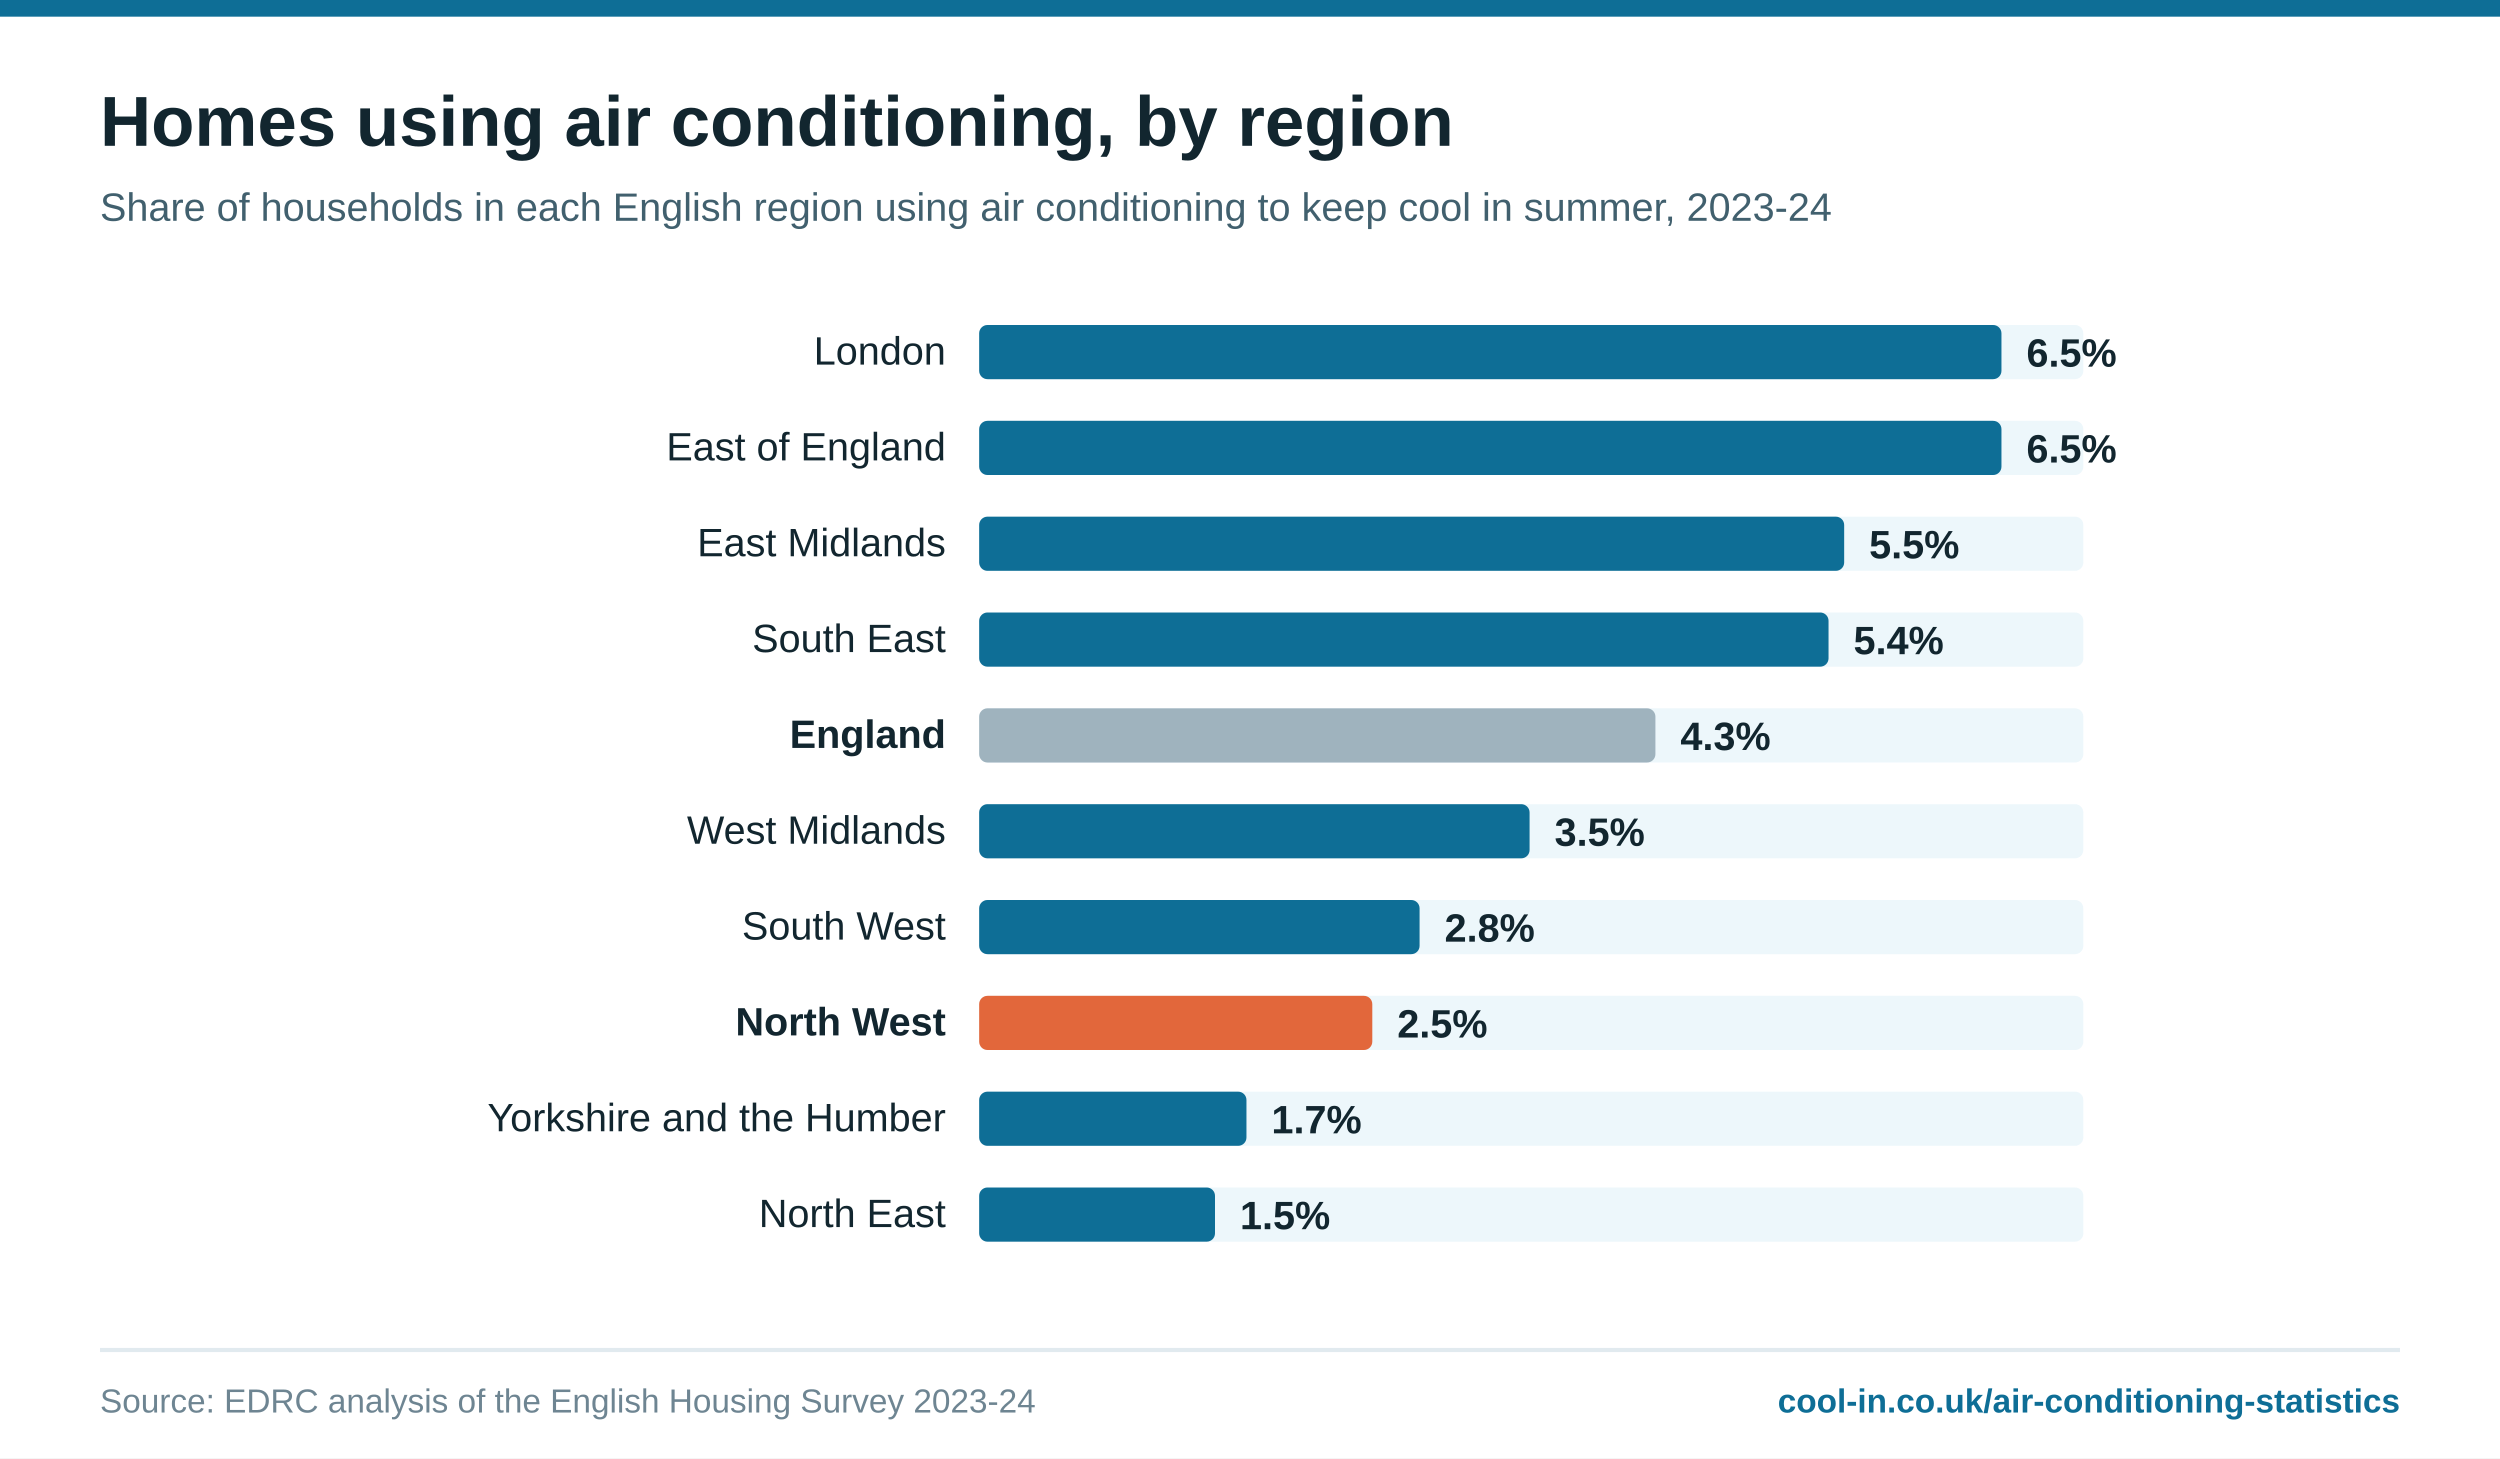
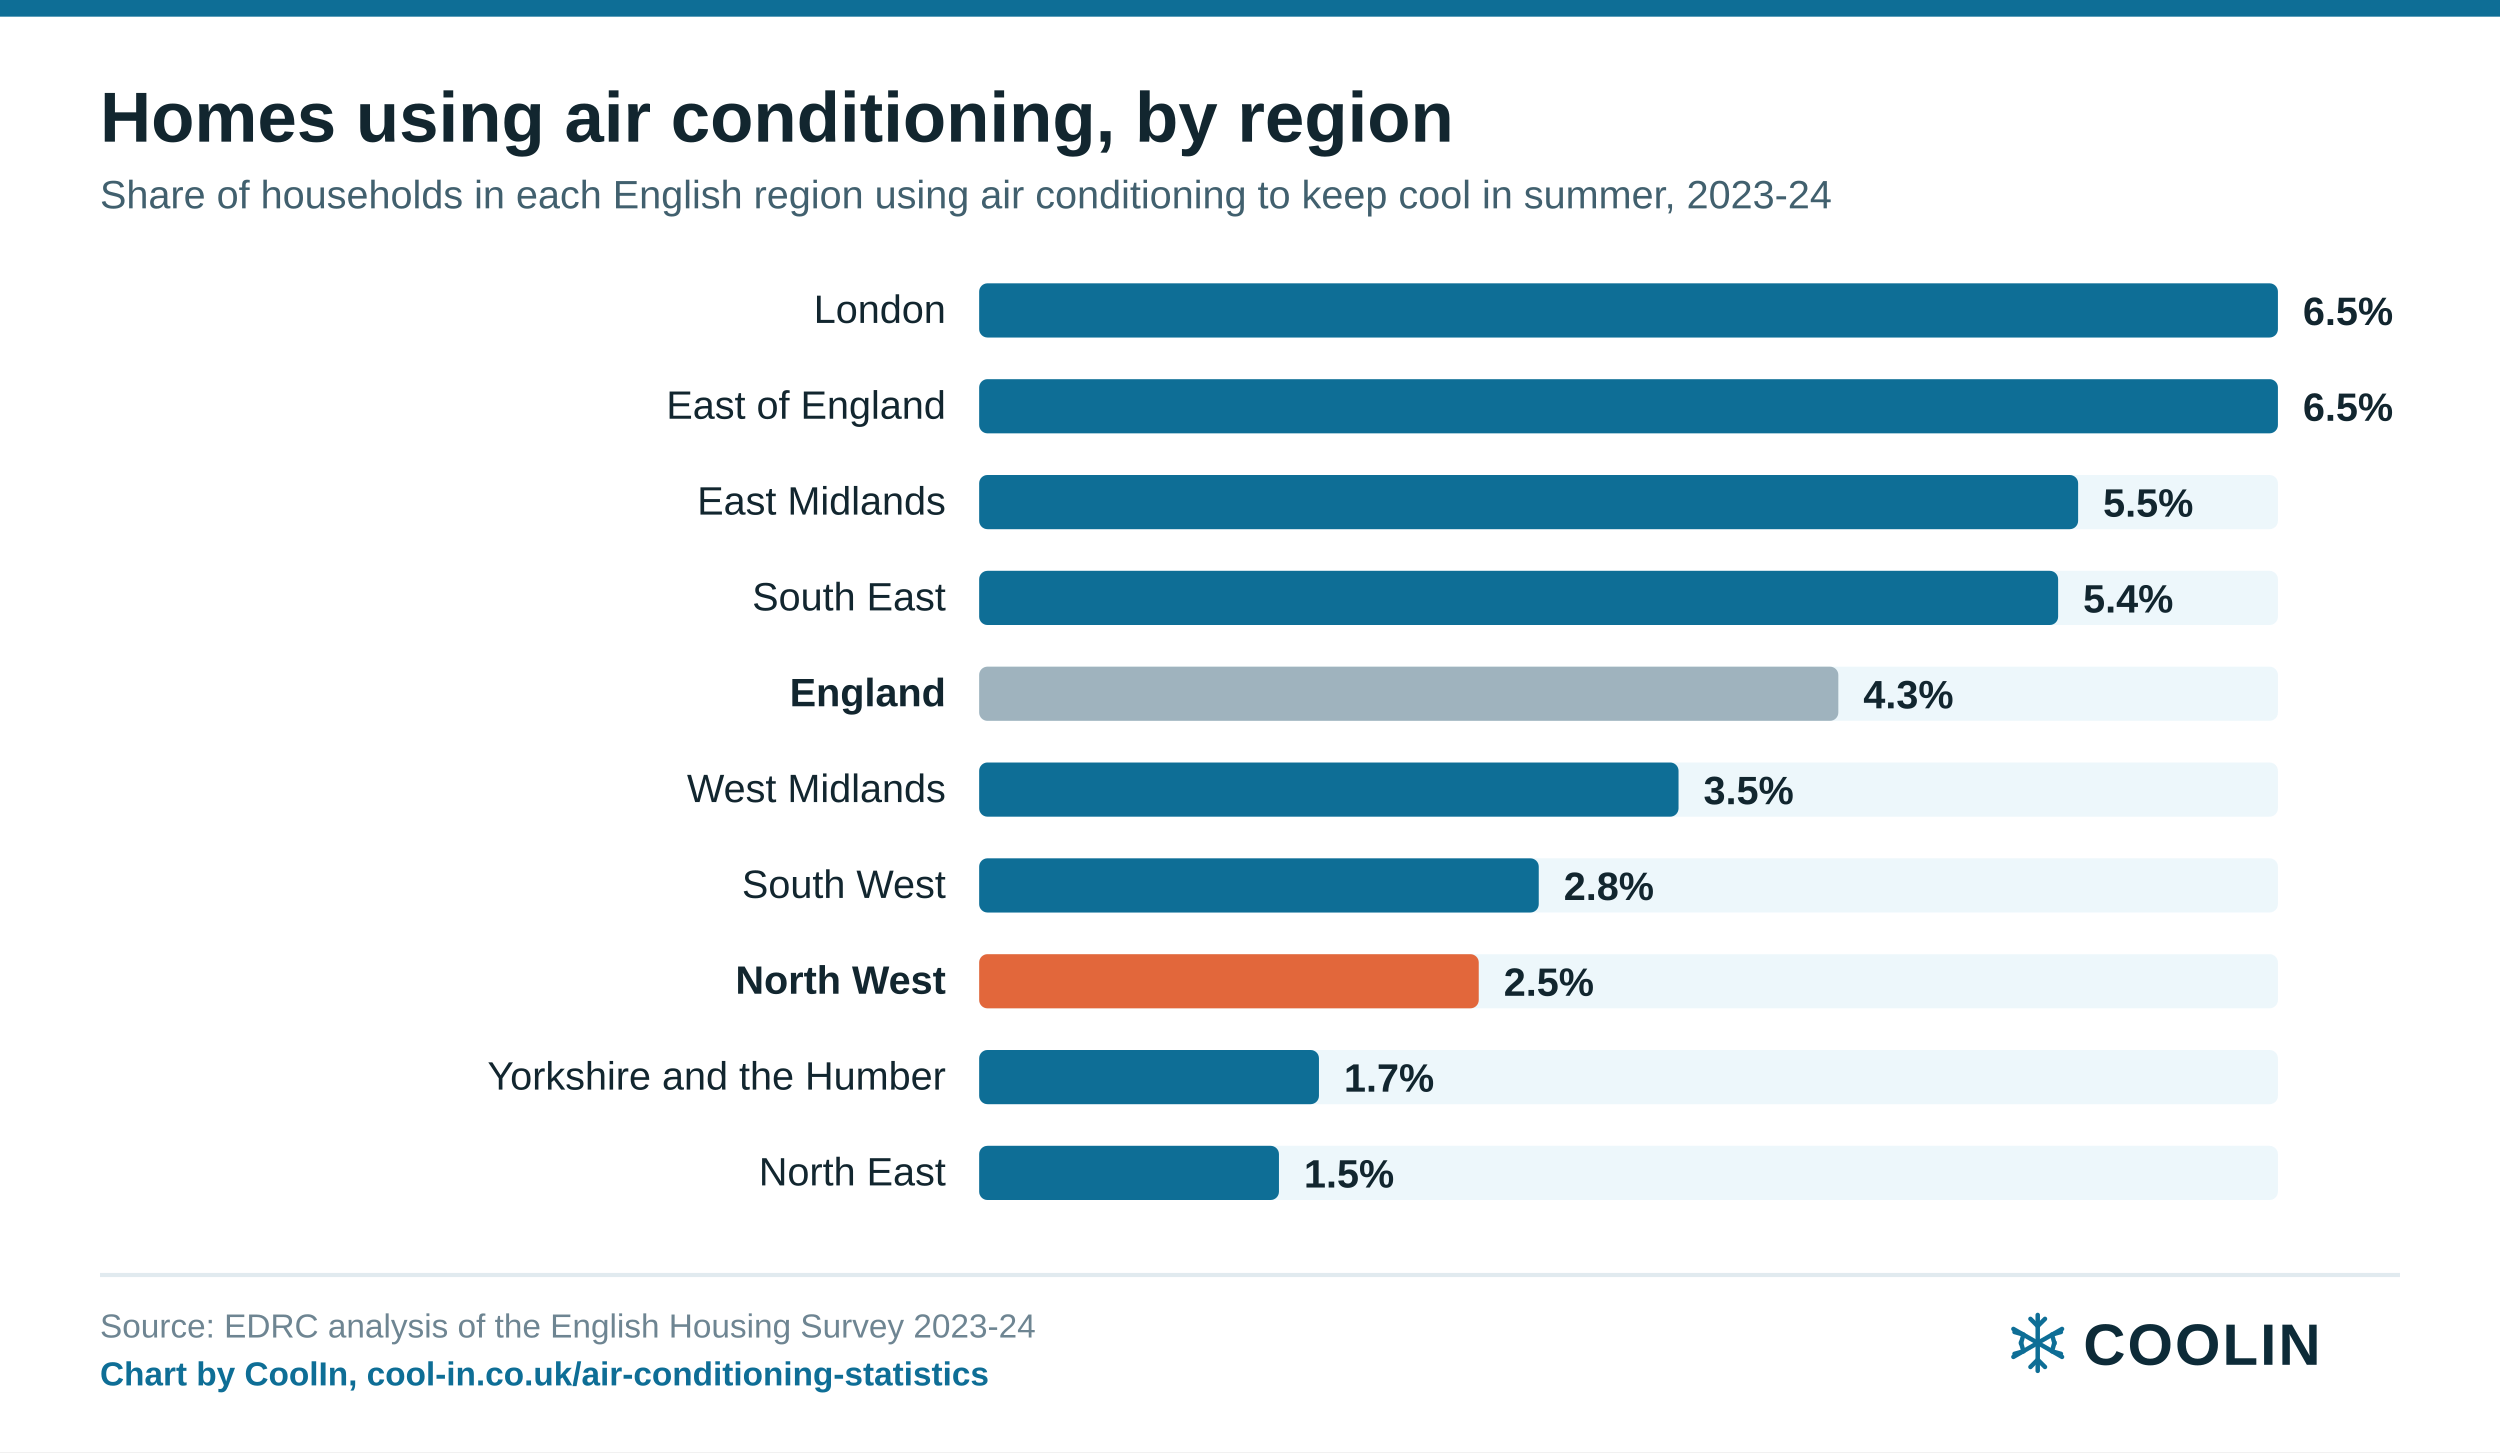
- <svg xmlns="http://www.w3.org/2000/svg" viewBox="0 0 1200 700" width="1200" height="700" font-family="Arial, Helvetica, sans-serif">
-   <rect width="1200" height="700" fill="#FFFFFF" />
+ <svg xmlns="http://www.w3.org/2000/svg" viewBox="0 0 1200 697" width="1200" height="697" font-family="Arial, Helvetica, sans-serif">
+   <rect width="1200" height="697" fill="#FFFFFF" />
  <rect width="1200" height="8" fill="#0E6E96" />
-   <text x="48" y="70" font-size="34" font-weight="700" fill="#12262F">Homes using air conditioning, by region</text>
-   <text x="48" y="106" font-size="19" fill="#41606E">Share of households in each English region using air conditioning to keep cool in summer, 2023-24</text>
-   <defs>
-     <pattern id="hatch" width="10" height="10" patternUnits="userSpaceOnUse" patternTransform="rotate(45)">
-       <rect width="10" height="10" fill="#FBE7DC" />
-       <line x1="0" y1="0" x2="0" y2="10" stroke="#E2673B" stroke-width="4" />
-     </pattern>
-   </defs>
-   <text x="454" y="175" font-size="19" font-weight="400" fill="#12262F" text-anchor="end">London</text>
-   <rect x="470" y="156" width="530" height="26" rx="4" fill="#D7EDF7" opacity=".45" />
-   <rect x="470" y="156" width="490.7" height="26" rx="4" fill="#0E6E96" />
-   <text x="972.7" y="176" font-size="19" font-weight="700" fill="#12262F">6.5%</text>
-   <text x="454" y="221" font-size="19" font-weight="400" fill="#12262F" text-anchor="end">East of England</text>
-   <rect x="470" y="202" width="530" height="26" rx="4" fill="#D7EDF7" opacity=".45" />
-   <rect x="470" y="202" width="490.7" height="26" rx="4" fill="#0E6E96" />
-   <text x="972.7" y="222" font-size="19" font-weight="700" fill="#12262F">6.5%</text>
-   <text x="454" y="267" font-size="19" font-weight="400" fill="#12262F" text-anchor="end">East Midlands</text>
-   <rect x="470" y="248" width="530" height="26" rx="4" fill="#D7EDF7" opacity=".45" />
-   <rect x="470" y="248" width="415.2" height="26" rx="4" fill="#0E6E96" />
-   <text x="897.2" y="268" font-size="19" font-weight="700" fill="#12262F">5.5%</text>
-   <text x="454" y="313" font-size="19" font-weight="400" fill="#12262F" text-anchor="end">South East</text>
-   <rect x="470" y="294" width="530" height="26" rx="4" fill="#D7EDF7" opacity=".45" />
-   <rect x="470" y="294" width="407.7" height="26" rx="4" fill="#0E6E96" />
-   <text x="889.7" y="314" font-size="19" font-weight="700" fill="#12262F">5.4%</text>
-   <text x="454" y="359" font-size="19" font-weight="700" fill="#12262F" text-anchor="end">England</text>
-   <rect x="470" y="340" width="530" height="26" rx="4" fill="#D7EDF7" opacity=".45" />
-   <rect x="470" y="340" width="324.6" height="26" rx="4" fill="#9FB3BE" />
-   <text x="806.6" y="360" font-size="19" font-weight="700" fill="#12262F">4.3%</text>
-   <text x="454" y="405" font-size="19" font-weight="400" fill="#12262F" text-anchor="end">West Midlands</text>
-   <rect x="470" y="386" width="530" height="26" rx="4" fill="#D7EDF7" opacity=".45" />
-   <rect x="470" y="386" width="264.2" height="26" rx="4" fill="#0E6E96" />
-   <text x="746.2" y="406" font-size="19" font-weight="700" fill="#12262F">3.5%</text>
-   <text x="454" y="451" font-size="19" font-weight="400" fill="#12262F" text-anchor="end">South West</text>
-   <rect x="470" y="432" width="530" height="26" rx="4" fill="#D7EDF7" opacity=".45" />
-   <rect x="470" y="432" width="211.4" height="26" rx="4" fill="#0E6E96" />
-   <text x="693.4" y="452" font-size="19" font-weight="700" fill="#12262F">2.8%</text>
-   <text x="454" y="497" font-size="19" font-weight="700" fill="#12262F" text-anchor="end">North West</text>
-   <rect x="470" y="478" width="530" height="26" rx="4" fill="#D7EDF7" opacity=".45" />
-   <rect x="470" y="478" width="188.7" height="26" rx="4" fill="#E2673B" />
-   <text x="670.7" y="498" font-size="19" font-weight="700" fill="#12262F">2.5%</text>
-   <text x="454" y="543" font-size="19" font-weight="400" fill="#12262F" text-anchor="end">Yorkshire and the Humber</text>
-   <rect x="470" y="524" width="530" height="26" rx="4" fill="#D7EDF7" opacity=".45" />
-   <rect x="470" y="524" width="128.3" height="26" rx="4" fill="#0E6E96" />
-   <text x="610.3" y="544" font-size="19" font-weight="700" fill="#12262F">1.7%</text>
-   <text x="454" y="589" font-size="19" font-weight="400" fill="#12262F" text-anchor="end">North East</text>
-   <rect x="470" y="570" width="530" height="26" rx="4" fill="#D7EDF7" opacity=".45" />
-   <rect x="470" y="570" width="113.2" height="26" rx="4" fill="#0E6E96" />
-   <text x="595.2" y="590" font-size="19" font-weight="700" fill="#12262F">1.5%</text>
-   <line x1="48" y1="648" x2="1152" y2="648" stroke="#E1EAEF" stroke-width="2" />
-   <text x="48" y="678" font-size="16" fill="#6E8592">Source: EDRC analysis of the English Housing Survey 2023-24</text>
-   <text x="1152" y="678" font-size="16" font-weight="700" fill="#0E6E96" text-anchor="end">cool-in.co.uk/air-conditioning-statistics</text>
+   <text x="48" y="68" font-size="34" font-weight="700" fill="#12262F">Homes using air conditioning, by region</text>
+   <text x="48" y="100" font-size="19" fill="#41606E">Share of households in each English region using air conditioning to keep cool in summer, 2023-24</text>
+   <g transform="translate(0,130)">
+     <defs>
+       <pattern id="hatch" width="10" height="10" patternUnits="userSpaceOnUse" patternTransform="rotate(45)">
+         <rect width="10" height="10" fill="#FBE7DC" />
+         <line x1="0" y1="0" x2="0" y2="10" stroke="#E2673B" stroke-width="4" />
+       </pattern>
+     </defs>
+     <text x="454" y="25" font-size="19" font-weight="400" fill="#12262F" text-anchor="end">London</text>
+     <rect x="470" y="6" width="623.4" height="26" rx="4" fill="#D7EDF7" opacity=".45" />
+     <rect x="470" y="6" width="623.4" height="26" rx="4" fill="#0E6E96" />
+     <text x="1105.4" y="26" font-size="19" font-weight="700" fill="#12262F">6.5%</text>
+     <text x="454" y="71" font-size="19" font-weight="400" fill="#12262F" text-anchor="end">East of England</text>
+     <rect x="470" y="52" width="623.4" height="26" rx="4" fill="#D7EDF7" opacity=".45" />
+     <rect x="470" y="52" width="623.4" height="26" rx="4" fill="#0E6E96" />
+     <text x="1105.4" y="72" font-size="19" font-weight="700" fill="#12262F">6.5%</text>
+     <text x="454" y="117" font-size="19" font-weight="400" fill="#12262F" text-anchor="end">East Midlands</text>
+     <rect x="470" y="98" width="623.4" height="26" rx="4" fill="#D7EDF7" opacity=".45" />
+     <rect x="470" y="98" width="527.5" height="26" rx="4" fill="#0E6E96" />
+     <text x="1009.5" y="118" font-size="19" font-weight="700" fill="#12262F">5.5%</text>
+     <text x="454" y="163" font-size="19" font-weight="400" fill="#12262F" text-anchor="end">South East</text>
+     <rect x="470" y="144" width="623.4" height="26" rx="4" fill="#D7EDF7" opacity=".45" />
+     <rect x="470" y="144" width="517.9" height="26" rx="4" fill="#0E6E96" />
+     <text x="999.9" y="164" font-size="19" font-weight="700" fill="#12262F">5.4%</text>
+     <text x="454" y="209" font-size="19" font-weight="700" fill="#12262F" text-anchor="end">England</text>
+     <rect x="470" y="190" width="623.4" height="26" rx="4" fill="#D7EDF7" opacity=".45" />
+     <rect x="470" y="190" width="412.4" height="26" rx="4" fill="#9FB3BE" />
+     <text x="894.4" y="210" font-size="19" font-weight="700" fill="#12262F">4.3%</text>
+     <text x="454" y="255" font-size="19" font-weight="400" fill="#12262F" text-anchor="end">West Midlands</text>
+     <rect x="470" y="236" width="623.4" height="26" rx="4" fill="#D7EDF7" opacity=".45" />
+     <rect x="470" y="236" width="335.7" height="26" rx="4" fill="#0E6E96" />
+     <text x="817.7" y="256" font-size="19" font-weight="700" fill="#12262F">3.5%</text>
+     <text x="454" y="301" font-size="19" font-weight="400" fill="#12262F" text-anchor="end">South West</text>
+     <rect x="470" y="282" width="623.4" height="26" rx="4" fill="#D7EDF7" opacity=".45" />
+     <rect x="470" y="282" width="268.6" height="26" rx="4" fill="#0E6E96" />
+     <text x="750.6" y="302" font-size="19" font-weight="700" fill="#12262F">2.8%</text>
+     <text x="454" y="347" font-size="19" font-weight="700" fill="#12262F" text-anchor="end">North West</text>
+     <rect x="470" y="328" width="623.4" height="26" rx="4" fill="#D7EDF7" opacity=".45" />
+     <rect x="470" y="328" width="239.8" height="26" rx="4" fill="#E2673B" />
+     <text x="721.8" y="348" font-size="19" font-weight="700" fill="#12262F">2.5%</text>
+     <text x="454" y="393" font-size="19" font-weight="400" fill="#12262F" text-anchor="end">Yorkshire and the Humber</text>
+     <rect x="470" y="374" width="623.4" height="26" rx="4" fill="#D7EDF7" opacity=".45" />
+     <rect x="470" y="374" width="163.1" height="26" rx="4" fill="#0E6E96" />
+     <text x="645.1" y="394" font-size="19" font-weight="700" fill="#12262F">1.7%</text>
+     <text x="454" y="439" font-size="19" font-weight="400" fill="#12262F" text-anchor="end">North East</text>
+     <rect x="470" y="420" width="623.4" height="26" rx="4" fill="#D7EDF7" opacity=".45" />
+     <rect x="470" y="420" width="143.9" height="26" rx="4" fill="#0E6E96" />
+     <text x="625.9" y="440" font-size="19" font-weight="700" fill="#12262F">1.5%</text>
+   </g>
+   <line x1="48" y1="612" x2="1152" y2="612" stroke="#E1EAEF" stroke-width="2" />
+   <text x="48" y="642" font-size="16" fill="#6E8592">Source: EDRC analysis of the English Housing Survey 2023-24</text>
+   <text x="48" y="665" font-size="16" font-weight="700" fill="#0E6E96">Chart by CoolIn, cool-in.co.uk/air-conditioning-statistics</text>
+   <g transform="translate(962,628.5) scale(1.342)" fill="none" stroke="#0E6E96" stroke-width="1.6" stroke-linecap="round">
+     <path d="M12 2v20" />
+     <path d="M3.3 7 20.7 17" />
+     <path d="M20.7 7 3.3 17" />
+     <path d="M12 6 9.4 3.4M12 6l2.6-2.6M12 18l-2.6 2.6M12 18l2.6 2.6" />
+     <path d="m17.1 9 3.2-.9M17.1 9l.9 3.2M6.9 15l-3.2.9M6.9 15 6 11.8" />
+     <path d="m17.1 15 3.2.9M17.1 15l.9-3.2M6.9 9l-3.2-.9M6.9 9 6 12.2" />
+   </g>
+   <text x="1000" y="655.1" font-size="28" font-weight="900" letter-spacing="1" fill="#0D2B38">COOLIN</text>
</svg>
